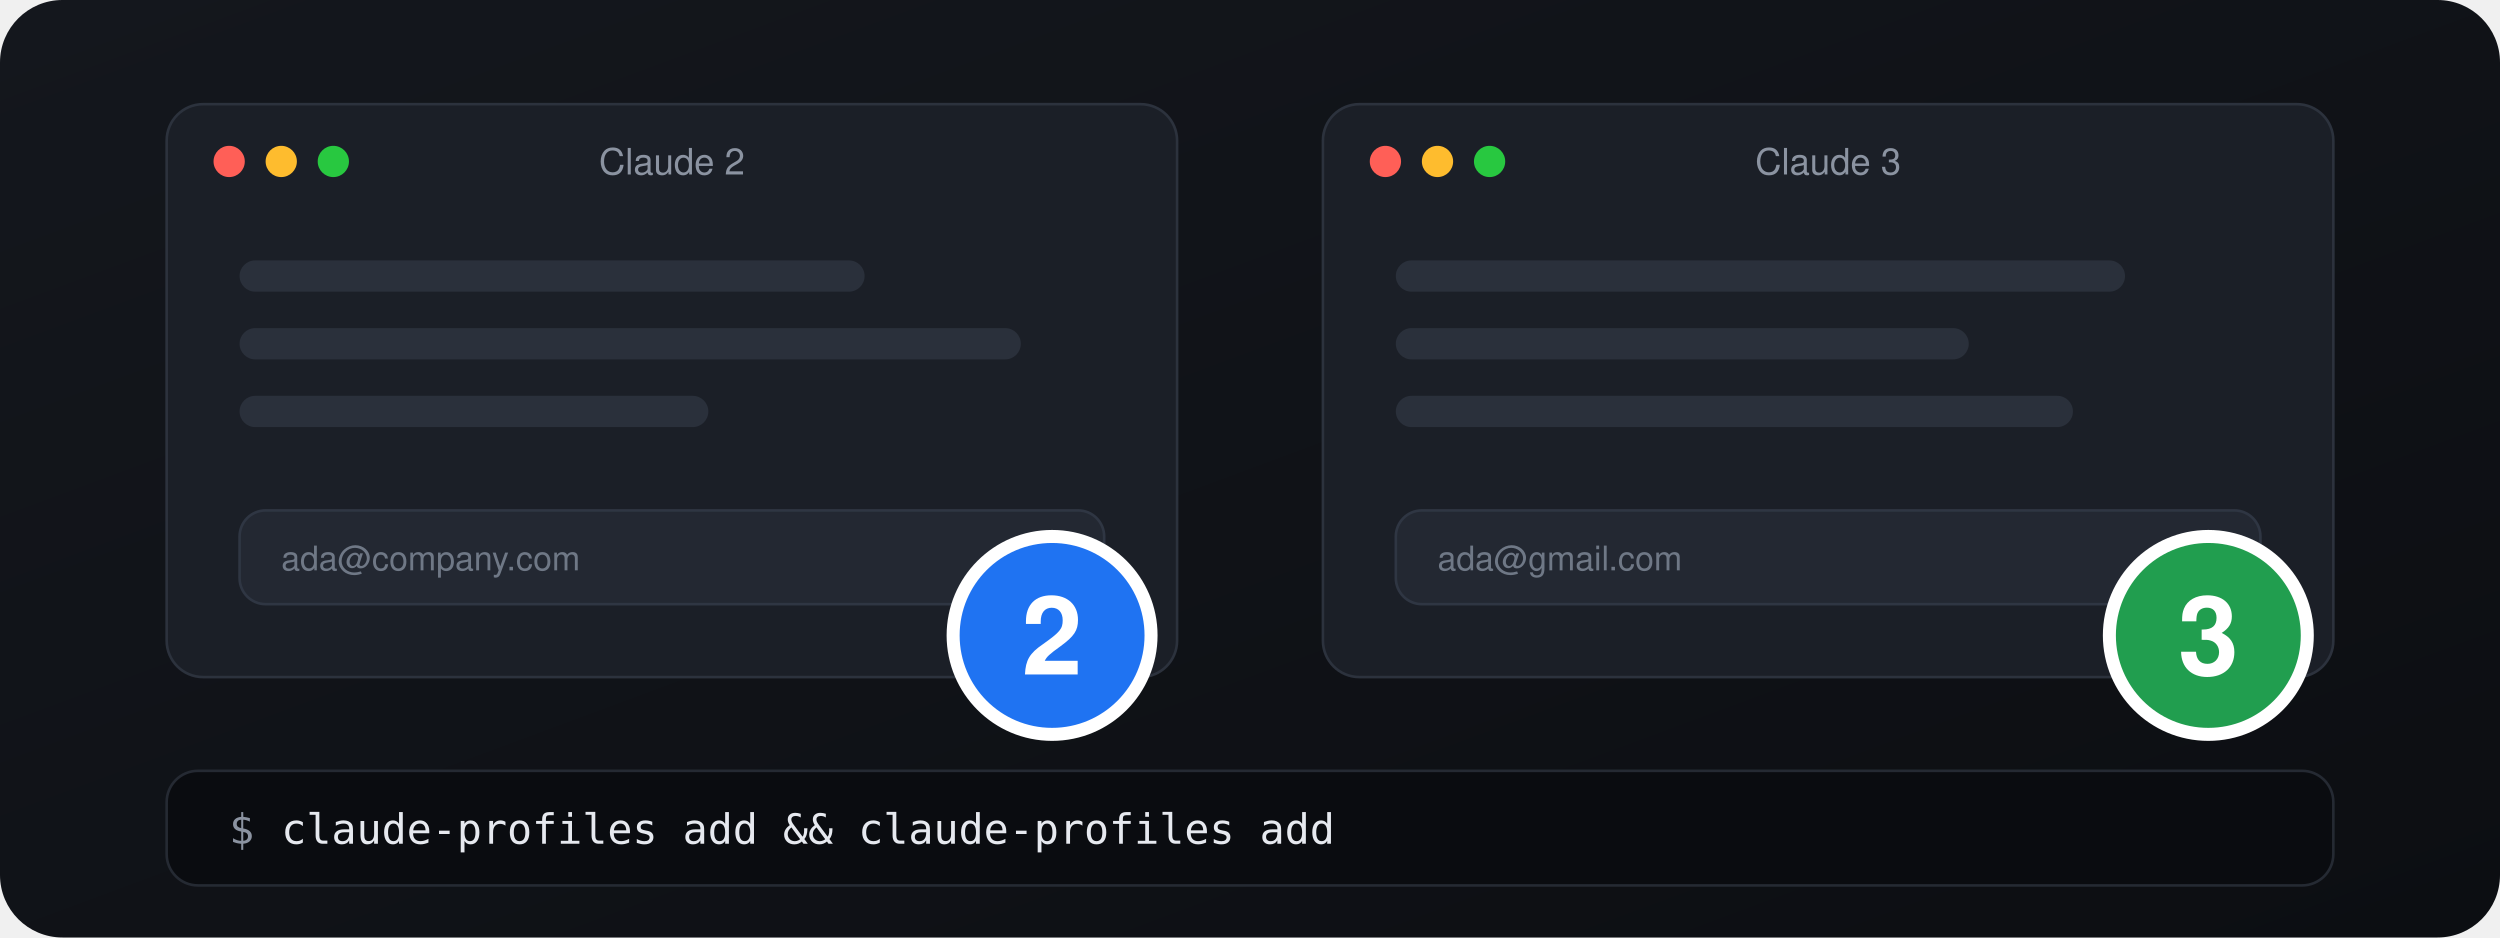
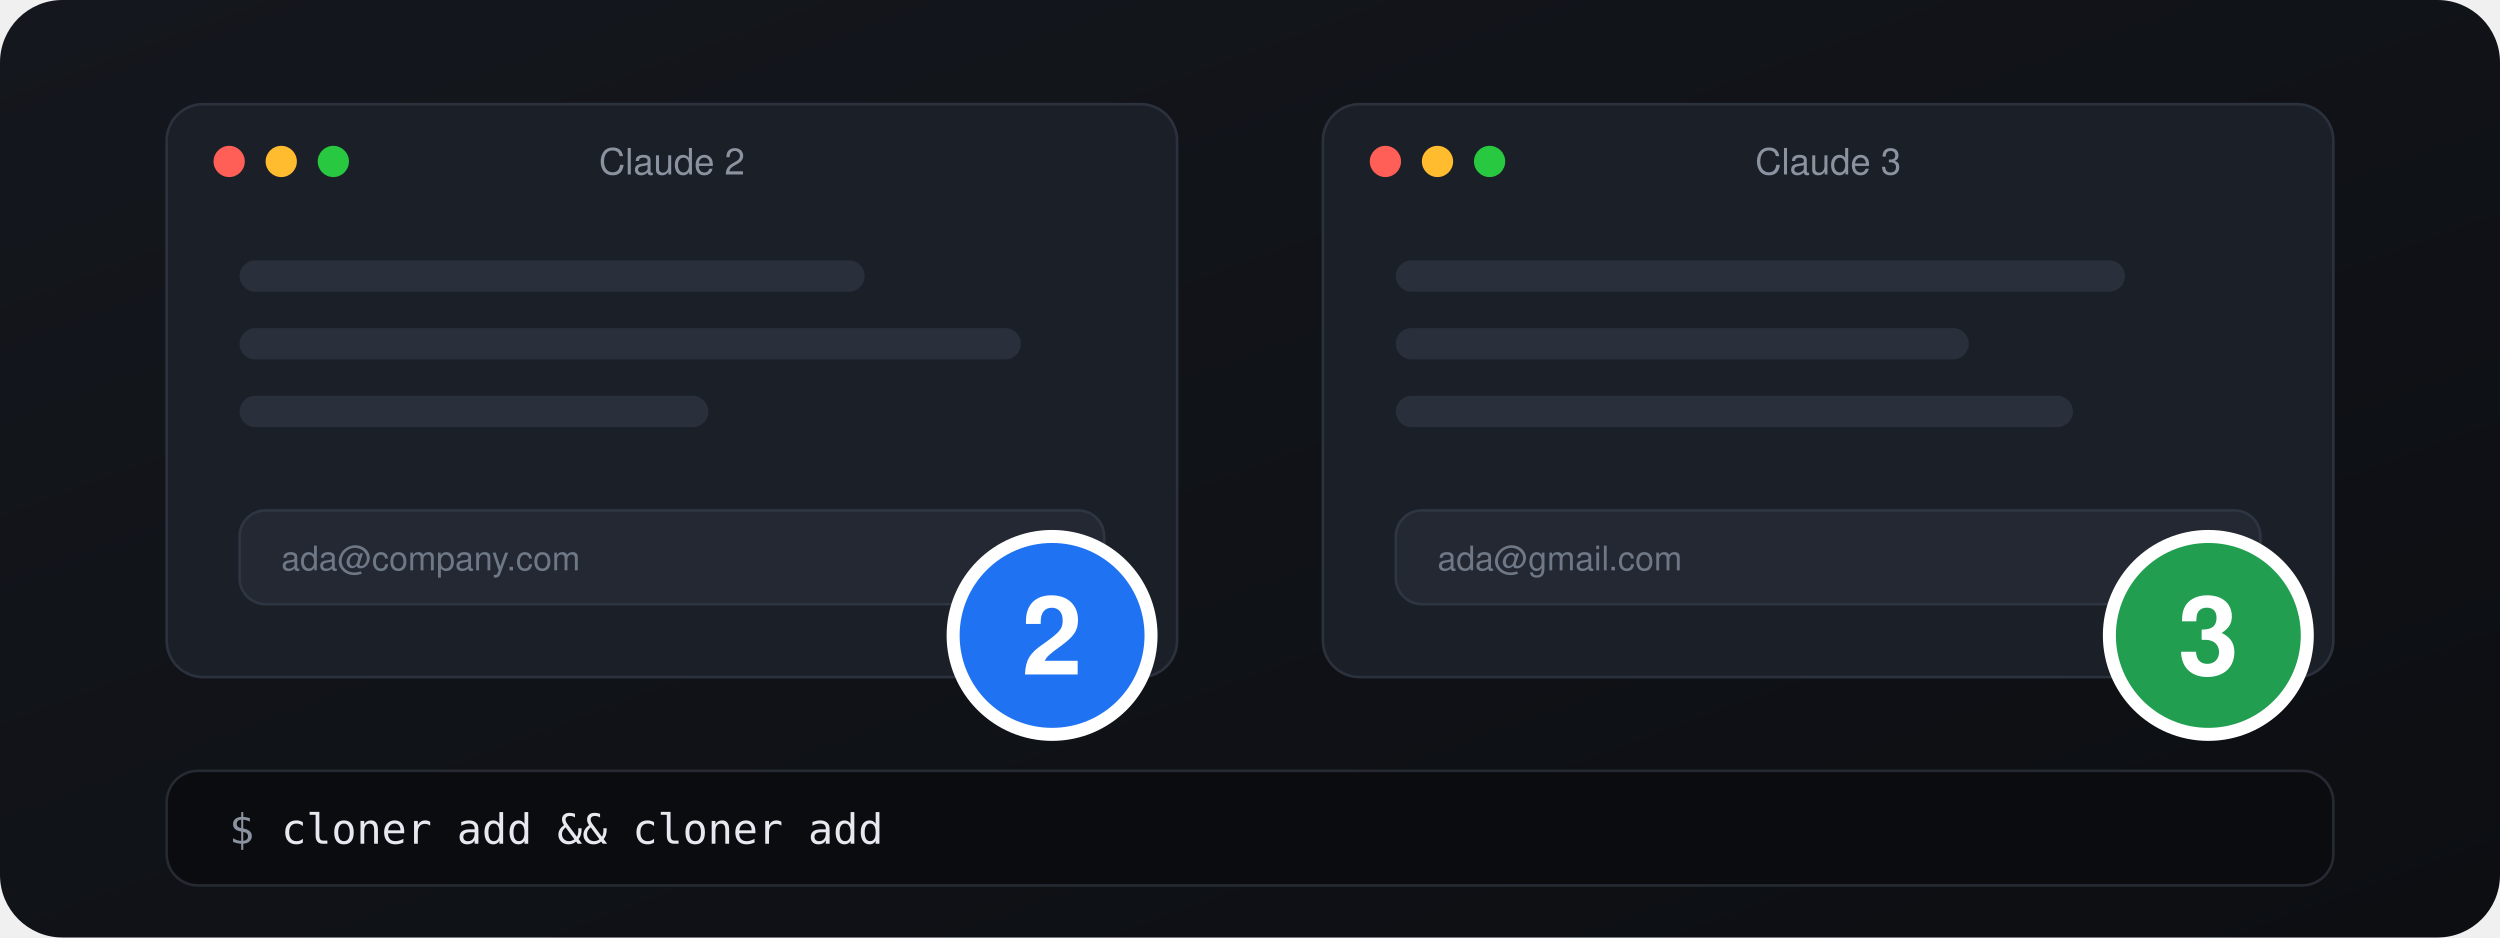
<svg xmlns="http://www.w3.org/2000/svg" viewBox="0 0 960 360" width="960" height="360" role="img" aria-labelledby="t d">
  <defs>
    <linearGradient id="bg" x1="0" y1="0" x2="1" y2="1">
      <stop offset="0" stop-color="#14171d" />
      <stop offset="1" stop-color="#0c0e12" />
    </linearGradient>
  </defs>
  <rect width="960" height="360" rx="24" fill="url(#bg)" />
  <g font-family="-apple-system, BlinkMacSystemFont, 'Segoe UI', Helvetica, Arial, sans-serif">
    <g>
      <rect x="64" y="40" width="388" height="220" rx="14" fill="#1b1f27" stroke="#2c323d" />
      <circle cx="88" cy="62" r="6" fill="#ff5f57" />
      <circle cx="108" cy="62" r="6" fill="#febc2e" />
      <circle cx="128" cy="62" r="6" fill="#28c840" />
      <text x="258" y="67" text-anchor="middle" font-size="14" fill="#8b93a1">Claude 2</text>
      <rect x="92" y="100" width="240" height="12" rx="6" fill="#2a303b" />
      <rect x="92" y="126" width="300" height="12" rx="6" fill="#2a303b" />
      <rect x="92" y="152" width="180" height="12" rx="6" fill="#2a303b" />
      <rect x="92" y="196" width="332" height="36" rx="10" fill="#232832" stroke="#2f3643" />
      <text x="108" y="219" font-size="13" fill="#6f7886">ada@company.com</text>
      <circle cx="404" cy="244" r="38" fill="#1F73F2" stroke="#ffffff" stroke-width="5" />
      <text x="404" y="259" text-anchor="middle" font-size="42" font-weight="800" fill="#ffffff">2</text>
    </g>
    <g>
      <rect x="508" y="40" width="388" height="220" rx="14" fill="#1b1f27" stroke="#2c323d" />
      <circle cx="532" cy="62" r="6" fill="#ff5f57" />
      <circle cx="552" cy="62" r="6" fill="#febc2e" />
      <circle cx="572" cy="62" r="6" fill="#28c840" />
      <text x="702" y="67" text-anchor="middle" font-size="14" fill="#8b93a1">Claude 3</text>
      <rect x="536" y="100" width="280" height="12" rx="6" fill="#2a303b" />
      <rect x="536" y="126" width="220" height="12" rx="6" fill="#2a303b" />
      <rect x="536" y="152" width="260" height="12" rx="6" fill="#2a303b" />
      <rect x="536" y="196" width="332" height="36" rx="10" fill="#232832" stroke="#2f3643" />
      <text x="552" y="219" font-size="13" fill="#6f7886">ada@gmail.com</text>
      <circle cx="848" cy="244" r="38" fill="#219E4F" stroke="#ffffff" stroke-width="5" />
      <text x="848" y="259" text-anchor="middle" font-size="42" font-weight="800" fill="#ffffff">3</text>
    </g>
    <rect x="64" y="296" width="832" height="44" rx="12" fill="#0a0c10" stroke="#252a33" />
    <text x="88" y="324" font-family="ui-monospace, SFMono-Regular, Menlo, Consolas, monospace" font-size="16" fill="#8b93a1">$</text>
-     <text x="108" y="324" font-family="ui-monospace, SFMono-Regular, Menlo, Consolas, monospace" font-size="16" fill="#e6e9ef">claude-profiles add &amp;&amp; claude-profiles add</text>
+     <text x="108" y="324" font-family="ui-monospace, SFMono-Regular, Menlo, Consolas, monospace" font-size="16" fill="#e6e9ef">cloner add &amp;&amp; cloner add</text>
  </g>
</svg>
